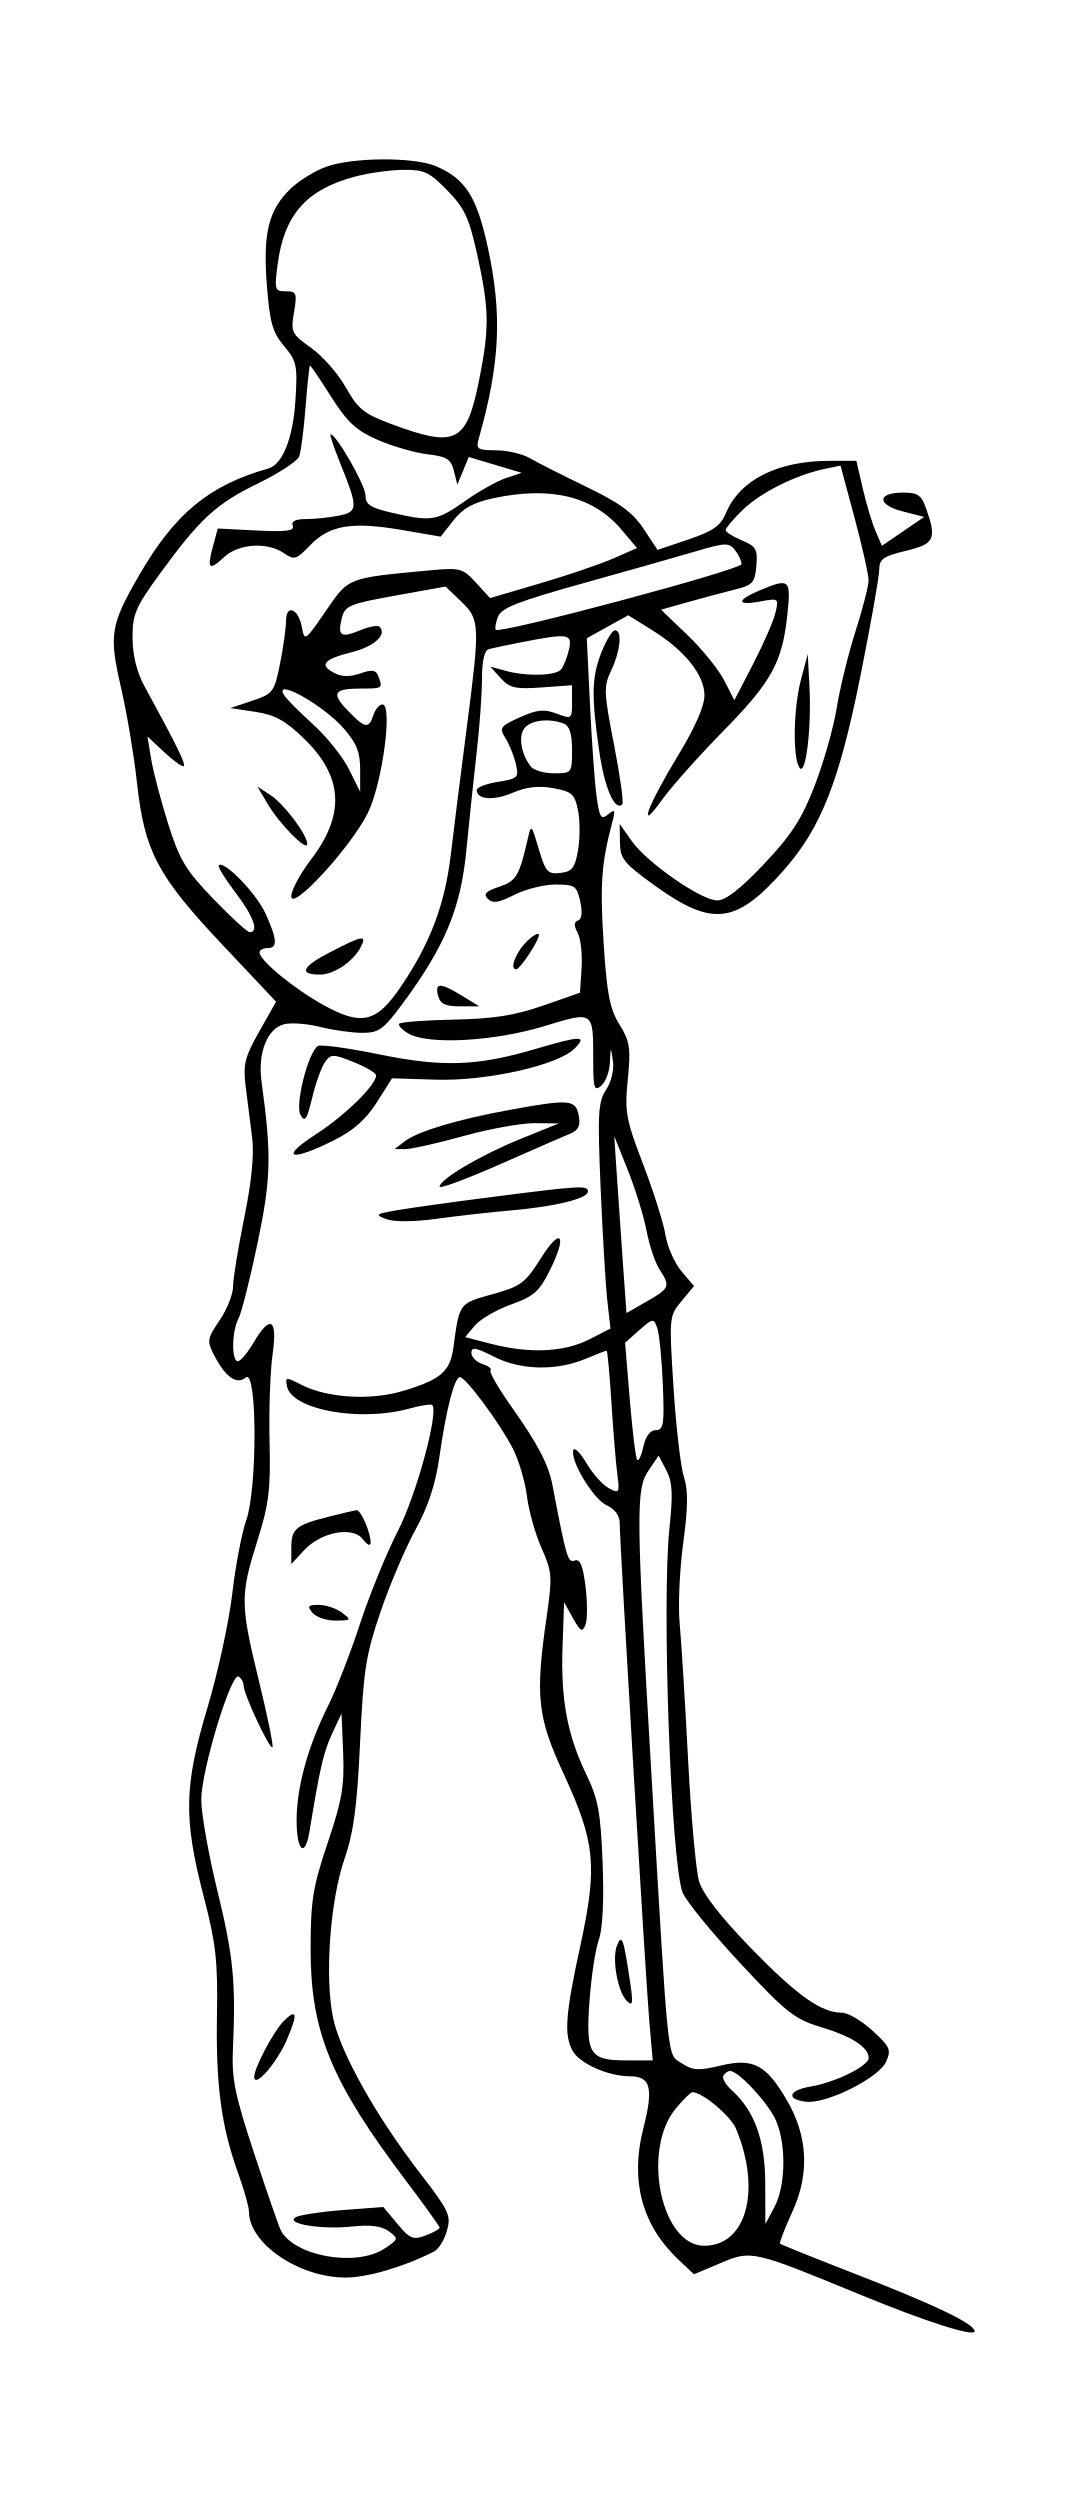
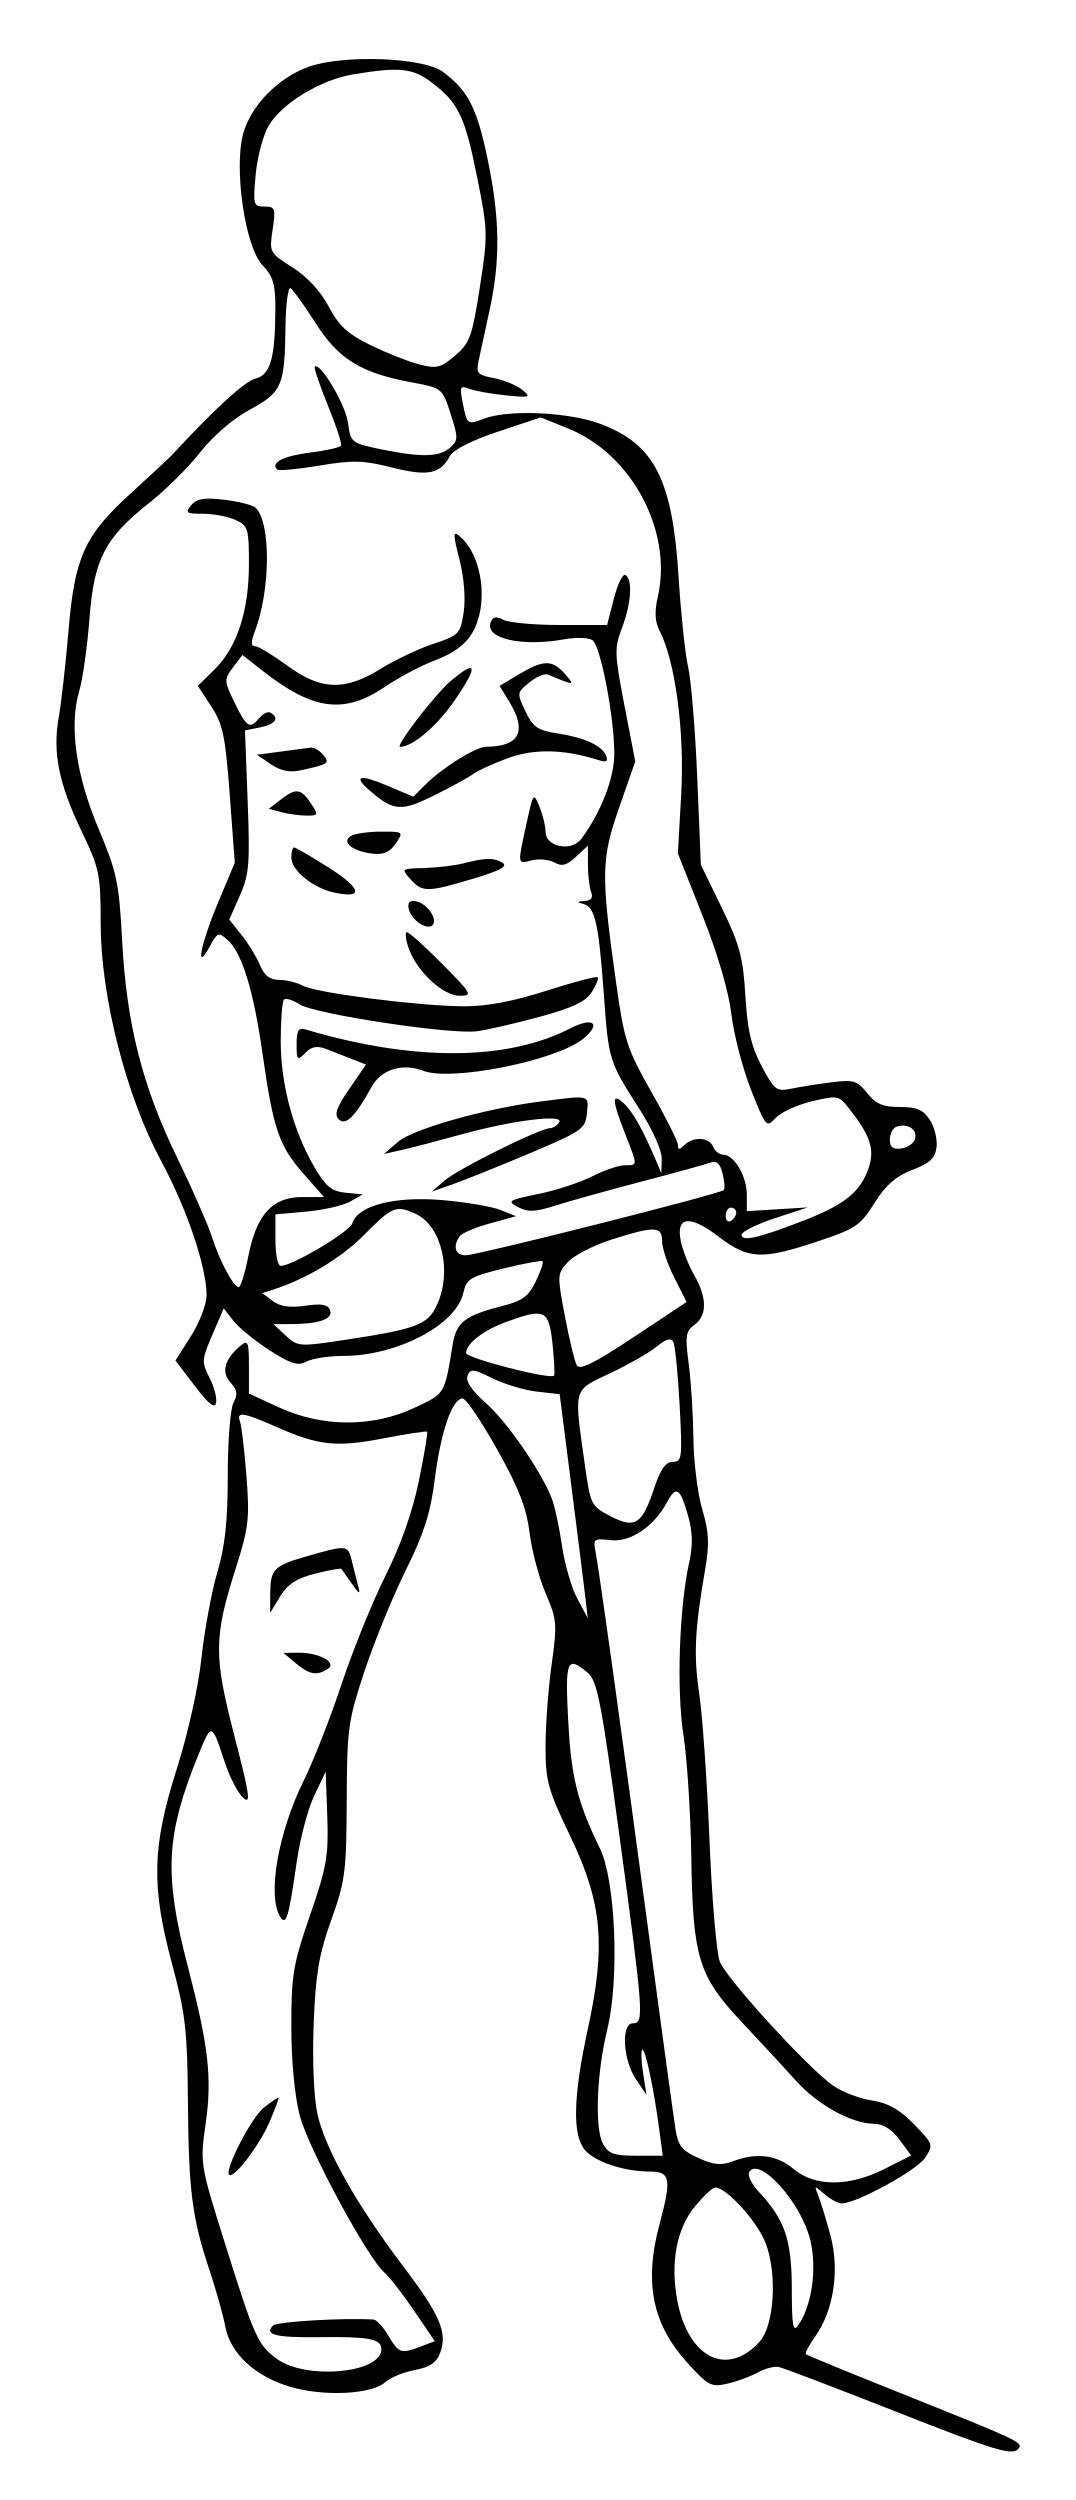
<svg xmlns="http://www.w3.org/2000/svg" viewBox="161 40 203 472">
-   <path fill="currentColor" fill-rule="evenodd" d="M222.637 71.465c-2.124.757-5.151 2.612-6.727 4.121-4.203 4.027-5.285 8.376-4.529 18.21.546 7.097 1.067 8.947 3.252 11.544 2.402 2.855 2.566 3.65 2.139 10.317-.453 7.058-2.433 12.04-5.08 12.787-11.201 3.158-17.669 8.487-24.379 20.085-5.488 9.488-5.777 11.281-3.447 21.378 1.09 4.726 2.438 12.765 2.995 17.865 1.413 12.941 3.841 17.553 16.076 30.539l10.186 10.81-3.172 5.619c-2.759 4.89-3.092 6.245-2.561 10.44l1.218 9.622c.4 3.157-.114 8.344-1.5 15.14-1.159 5.685-2.108 11.519-2.108 12.965s-1.139 4.304-2.53 6.352c-2.355 3.465-2.429 3.92-1.066 6.555 2.18 4.216 4.275 5.697 6.015 4.253 2.141-1.777 2.192 20.949.061 26.99-.845 2.396-2.033 8.651-2.64 13.9-.606 5.248-2.72 14.943-4.696 21.543-4.394 14.672-4.515 20.802-.7 35.5 2.33 8.979 2.695 12.238 2.518 22.5-.227 13.15.819 20.975 3.974 29.725 1.135 3.149 2.064 6.434 2.064 7.3 0 6.047 9.408 12.475 18.261 12.475 4.155 0 11.164-2.069 16.731-4.939.821-.423 1.897-2.177 2.39-3.897.824-2.872.409-3.759-5.097-10.895-8.279-10.731-15.008-22.732-16.382-29.219-1.627-7.681-.607-22.105 2.125-30.05 1.74-5.058 2.395-9.939 2.955-22 .635-13.654 1.095-16.597 3.864-24.707 1.729-5.064 4.7-12.039 6.602-15.5 2.413-4.393 3.779-8.557 4.523-13.793 1.276-8.971 2.828-15 3.863-15 1.089 0 7.614 8.811 9.997 13.5 1.118 2.2 2.314 6.25 2.658 9s1.586 7.159 2.761 9.798c1.995 4.481 2.057 5.344.942 13.052-2.161 14.95-1.734 18.856 3.237 29.587 5.962 12.869 6.401 17.394 3.141 32.393-2.827 13.01-3.112 16.791-1.491 19.82 1.295 2.42 6.717 4.85 10.82 4.85 3.963 0 4.523 2.187 2.543 9.917-2.485 9.7-.26 18.13 6.474 24.528l3.099 2.945 5.034-2.127c5.822-2.459 5.979-2.423 26.45 6.007 12.342 5.083 21.5 8.005 21.5 6.86 0-1.367-7.234-4.855-21.96-10.588-7.954-3.096-14.598-5.766-14.765-5.933-.167-.168.885-2.901 2.338-6.075 3.279-7.163 2.912-14.256-1.092-21.089-3.894-6.645-6.352-7.925-12.418-6.47-4.198 1.007-5.294.946-7.371-.415-2.814-1.844-2.458 1.548-5.772-55.06-2.869-49.019-2.91-53.336-.536-56.841l1.925-2.841 1.454 2.775c1.153 2.2 1.276 4.446.596 10.841-1.497 14.078.284 63.354 2.49 68.904.621 1.561 5.491 7.529 10.823 13.263 8.674 9.328 10.277 10.601 15.241 12.102 5.888 1.78 9.047 3.818 9.047 5.838 0 1.526-6.305 4.626-11 5.409-4.14.691-4.632 2.419-.815 2.86 3.843.444 13.705-4.474 15.096-7.528 1.033-2.267.789-2.83-2.555-5.894-2.033-1.863-4.626-3.388-5.761-3.388-3.926 0-8.5-3.248-17.197-12.211-5.773-5.95-9.093-10.235-9.796-12.644-.585-2.005-1.518-12.42-2.073-23.145-.556-10.725-1.267-22.2-1.58-25.5s-.013-10.116.668-15.146c.916-6.775.952-10.015.136-12.5-.605-1.845-1.488-9.429-1.962-16.854-.85-13.324-.831-13.537 1.501-16.341l2.362-2.841-2.369-2.816c-1.303-1.549-2.657-4.616-3.009-6.815s-2.247-8.203-4.213-13.343c-3.271-8.554-3.516-9.912-2.904-16.066.588-5.909.397-7.161-1.573-10.35-1.827-2.956-2.381-5.802-2.992-15.378-.701-10.981-.416-15.079 1.57-22.55.697-2.62.604-2.84-.731-1.741-1.323 1.089-1.615.627-2.171-3.426-.353-2.577-.912-10.343-1.242-17.259l-.601-12.574 3.913-2.169 3.913-2.169 4.509 2.807c6.18 3.846 9.876 8.46 9.876 12.328 0 2-1.777 6.065-4.885 11.173-5.914 9.722-7.927 15.232-3.116 8.53 1.777-2.475 6.985-8.325 11.575-13 9.126-9.296 11.139-12.963 12.084-22.006.697-6.661.431-6.894-5.19-4.545-4.479 1.871-4.446 2.957.064 2.111 3.462-.649 3.519-.607 2.872 2.139-.363 1.54-2.257 5.884-4.209 9.652l-3.548 6.85-1.928-3.757c-1.06-2.066-4.174-5.911-6.92-8.544l-4.994-4.787 5.348-1.509c2.941-.829 6.922-1.893 8.847-2.364 3.092-.756 3.535-1.269 3.802-4.405s-.053-3.696-2.75-4.814c-1.679-.695-3.052-1.571-3.052-1.946 0-.376 1.462-2.098 3.25-3.828 3.367-3.257 9.972-6.568 15.345-7.691l3.096-.647 2.654 9.879c1.46 5.433 2.649 10.741 2.642 11.795s-1.12 5.384-2.473 9.622c-1.354 4.238-2.942 10.713-3.529 14.39-.588 3.677-2.449 10.266-4.137 14.644-2.46 6.378-4.362 9.329-9.58 14.86-4.438 4.705-7.253 6.901-8.845 6.901-3.029 0-13.281-7.126-16.173-11.242l-2.25-3.202.046 3.472c.041 3.112.728 3.963 6.618 8.199 10.864 7.814 15.333 7.263 24.374-3.007 6.965-7.914 10.413-16.661 14.394-36.517 1.962-9.789 3.568-18.857 3.568-20.151 0-1.996.757-2.534 5-3.552 5.434-1.304 5.875-2.191 3.902-7.851-.934-2.679-1.593-3.149-4.416-3.149-4.906 0-4.962 2.3-.086 3.547l4.092 1.047-3.996 2.725-3.996 2.725-1.195-2.772c-.658-1.525-1.742-5.135-2.41-8.022l-1.213-5.25-5.091.006c-9.823.01-16.953 3.625-19.558 9.915-.975 2.354-2.421 3.364-7.057 4.93l-5.83 1.968-2.637-3.984c-2.03-3.069-4.52-4.894-10.823-7.937-4.502-2.174-9.311-4.608-10.686-5.41s-4.24-1.465-6.367-1.473c-3.529-.014-3.811-.211-3.23-2.265 4.02-14.216 4.447-23.46 1.673-36.155-2.082-9.529-4.217-12.848-9.794-15.224-4.102-1.748-15.625-1.696-20.645.094m5.302 1.9c-9.124 2.46-13.279 7.178-14.513 16.479-.645 4.863-.558 5.156 1.533 5.156 2.028 0 2.16.337 1.549 3.953-.634 3.753-.47 4.093 3.259 6.748 2.159 1.537 5.097 4.893 6.529 7.456 2.231 3.997 3.425 4.969 8.377 6.822 12.423 4.648 14.388 3.689 16.777-8.187 1.973-9.813 1.925-13.373-.325-23.597-1.555-7.068-2.401-8.893-5.679-12.25-3.403-3.486-4.381-3.937-8.399-3.878-2.501.038-6.6.621-9.108 1.298m-9.244 43.431c-.33 4.287-.877 8.516-1.215 9.397-.338.88-3.847 3.172-7.797 5.092-7.877 3.828-11.001 6.714-18.614 17.194-4.514 6.214-5.066 7.528-5.041 12 .018 3.258.808 6.448 2.25 9.086 5.996 10.97 7.82 14.67 7.426 15.064-.236.236-1.879-.924-3.651-2.58l-3.222-3.009.698 4.23c.384 2.326 1.819 7.806 3.19 12.177 2.154 6.866 3.314 8.802 8.545 14.25 3.329 3.466 6.432 6.303 6.895 6.303 1.794 0 .69-3.045-2.727-7.522-1.963-2.571-3.37-4.874-3.126-5.117.987-.987 7.099 5.322 8.814 9.098 2.245 4.941 2.338 6.541.38 6.541-.825 0-1.5.362-1.5.804 0 1.531 6.526 6.891 12.184 10.008 7.128 3.926 9.915 3.241 14.53-3.574 5.516-8.146 8.282-15.475 9.398-24.9.575-4.861 1.91-15.49 2.967-23.62 2.576-19.825 2.537-20.753-1.018-24.16l-2.94-2.816-9.471 1.705c-8.685 1.564-9.525 1.917-10.109 4.247-.849 3.383-.195 3.819 3.459 2.306 1.685-.698 3.33-1.003 3.656-.678 1.466 1.466-.962 3.726-5.132 4.776-5.409 1.362-6.33 2.4-3.481 3.925 1.455.779 2.974.818 4.951.129 2.263-.789 2.972-.684 3.429.509.884 2.303.834 2.339-3.256 2.339-5.177 0-5.684.851-2.494 4.181 3.207 3.347 3.983 3.479 4.827.819.349-1.1 1.117-2 1.705-2 1.991 0-.031 14.998-2.764 20.5-3.217 6.475-14.441 18.688-14.441 15.713 0-1.133 1.655-4.228 3.679-6.879 6.528-8.553 6.135-15.674-1.264-22.865-3.518-3.419-5.498-4.51-9.199-5.071l-4.716-.715 4.12-1.382c3.936-1.319 4.17-1.632 5.25-7.008.621-3.095 1.13-6.714 1.13-8.043 0-3.294 2.36-2.362 3 1.185.487 2.695.608 2.612 4.508-3.07 4.395-6.403 3.919-6.219 19.854-7.699 5.513-.512 6.019-.372 8.51 2.355l2.649 2.9 9.489-2.795c5.22-1.537 11.463-3.663 13.873-4.725l4.384-1.93-2.842-3.378c-5.384-6.398-13.374-8.37-24.367-6.012-3.698.793-5.681 1.9-7.448 4.159l-2.409 3.077-7.516-1.285c-9.284-1.588-13.513-.864-17.154 2.936-2.585 2.698-2.993 2.822-4.898 1.488-3.108-2.177-8.606-1.83-11.315.715-2.851 2.678-3.272 2.274-2.111-2.027l.905-3.357 7.322.37c5.602.283 7.208.073 6.837-.894q-.488-1.264 2.497-1.263c1.64 0 4.428-.289 6.196-.643 3.676-.735 3.689-1.452.189-10.107-1.168-2.888-1.948-5.25-1.733-5.25 1.072 0 6.58 9.627 6.58 11.5 0 1.772.906 2.366 5.076 3.328 7.357 1.698 8.416 1.528 13.672-2.196 2.613-1.852 6.102-3.816 7.752-4.365l3-.998-5-1.492-5-1.493-1.077 2.608-1.076 2.608-.66-2.618c-.553-2.199-1.343-2.697-4.923-3.107-2.345-.268-6.55-1.475-9.344-2.681-4.143-1.789-5.778-3.291-8.87-8.144-2.085-3.272-3.895-5.95-4.022-5.95s-.502 3.508-.833 7.796m73.805 27.255c-3.3.978-12.909 3.702-21.352 6.053-12.341 3.437-15.506 4.68-16.134 6.336-.429 1.133-.615 2.24-.413 2.461.782.852 46.399-11.339 46.399-12.4 0-.615-.562-1.818-1.25-2.673-1.127-1.403-1.838-1.381-7.25.223m-17.891 18.969c-1.902 4.753-1.993 8.218-.492 18.689 1.008 7.032 2.956 11.551 4.369 10.138.294-.294-.408-5.358-1.56-11.254-1.943-9.949-1.98-10.959-.51-14.057 1.737-3.661 2.093-7.536.693-7.536-.491 0-1.616 1.809-2.5 4.02m-15.109-1.775c-2.75.533-5.562 1.132-6.25 1.331-.792.229-1.25 2.254-1.25 5.529 0 2.843-.445 9.044-.988 13.782a1299 1299 0 0 0-1.959 18.613c-1.07 11.03-4.024 18.131-12.073 29.028-3.569 4.83-4.457 5.472-7.569 5.472-1.939 0-5.515-.501-7.948-1.114-2.432-.612-5.499-.843-6.816-.512-3.194.801-5.019 5.434-4.271 10.844 1.916 13.866 1.806 18.281-.763 30.557-1.413 6.751-3.029 13.134-3.591 14.184-1.263 2.359-1.348 8.041-.121 8.041.496 0 1.831-1.575 2.966-3.5 3.197-5.418 4.564-4.562 3.593 2.25-.451 3.163-.706 10.545-.567 16.405.217 9.119-.117 11.83-2.32 18.802-3.24 10.257-3.218 11.941.348 26.559 1.607 6.587 2.741 12.155 2.521 12.375-.504.504-5.419-9.974-5.432-11.582-.006-.655-.435-1.454-.955-1.775-1.406-.869-7.055 17.748-7.055 23.253 0 2.62 1.374 10.377 3.054 17.238 3.015 12.313 3.493 17.231 2.917 29.975-.246 5.453.397 8.594 3.992 19.5 2.357 7.15 4.615 13.675 5.017 14.5 2.408 4.941 14.193 7.082 19.575 3.556 2.702-1.77 2.73-1.876.868-3.275-1.348-1.013-3.419-1.286-6.923-.911-5.758.616-12.699-.511-10.711-1.74.703-.434 4.721-1.05 8.93-1.368l7.653-.579 2.664 3.191c2.356 2.823 2.969 3.074 5.314 2.183 1.457-.554 2.65-1.214 2.65-1.467s-2.828-4.201-6.285-8.775c-14.204-18.791-18.082-28.193-18.073-43.815.006-9.171.414-11.713 3.229-20.079 2.705-8.039 3.174-10.772 2.915-17l-.308-7.421-1.789 3.838c-1.593 3.416-2.328 6.602-4.251 18.412-.836 5.141-2.438 3.782-2.438-2.068 0-6.245 2.137-14.005 5.972-21.682 1.511-3.025 4.222-10 6.025-15.5s5.019-13.375 7.148-17.5c3.435-6.655 7.737-22.451 6.461-23.727-.23-.23-2.148.062-4.262.649-9.417 2.614-22.339.249-23.178-4.243-.319-1.707-.153-1.723 2.661-.268 4.905 2.536 13.108 3.048 19.26 1.2 7.18-2.156 8.903-3.65 9.523-8.255 1.127-8.371 1.039-8.25 7.352-10.005 5.385-1.497 6.214-2.11 9.124-6.749 3.823-6.094 5.085-4.532 1.757 2.175-2.01 4.049-3.054 4.975-7.343 6.508-2.75.983-5.829 2.772-6.842 3.976l-1.843 2.189 4.843 1.256c7.255 1.881 13.821 1.601 18.509-.791l4.088-2.086-.584-5.164c-.321-2.841-.891-12.397-1.267-21.237-.605-14.222-.487-16.372 1.029-18.685.989-1.509 1.534-3.803 1.289-5.428-.42-2.8-.423-2.799-.572.313-.083 1.72-.825 3.687-1.65 4.372-1.305 1.083-1.5.46-1.5-4.796 0-9.439.162-9.326-9.306-6.447-9.393 2.856-21.768 3.537-25.53 1.405-1.284-.728-2.078-1.581-1.764-1.896.315-.314 4.966-.659 10.336-.765 7.399-.147 11.46-.785 16.764-2.634l7-2.44.303-4.68c.167-2.573-.167-5.558-.742-6.632-.744-1.391-.723-2.061.072-2.326.717-.239.865-1.523.413-3.581-.649-2.952-1.021-3.208-4.665-3.208-2.179 0-5.677.876-7.775 1.946-2.93 1.495-4.088 1.672-4.994.766s-.418-1.435 2.104-2.283c3.25-1.091 3.821-2.036 5.396-8.929.677-2.965.702-2.944 2.111 1.809 1.284 4.328 1.692 4.778 4.079 4.5 2.245-.261 2.759-.933 3.34-4.361.377-2.229.37-5.599-.017-7.49-.622-3.042-1.158-3.519-4.664-4.152-2.756-.498-5.085-.235-7.657.867-3.605 1.543-6.804 1.302-6.804-.514 0-.497 1.807-1.192 4.015-1.545 3.766-.603 3.976-.813 3.381-3.378-.348-1.505-1.229-3.692-1.956-4.861-1.228-1.973-1.036-2.253 2.7-3.938 3.253-1.467 4.581-1.603 6.941-.712 2.85 1.075 2.919 1.025 2.919-2.126v-3.227l-5.752.416c-4.945.358-6.03.111-7.723-1.761l-1.971-2.177 2.973.818c3.855 1.06 9.294.932 10.37-.244.465-.508 1.136-2.162 1.493-3.674.737-3.129.069-3.242-8.89-1.505m52.75 6.948c-1.446 5.429-1.627 14.664-.327 16.717 1.186 1.874 2.326-7.386 1.898-15.41l-.321-6zm-97.612 3.057c.416.688 2.87 3.161 5.453 5.498 2.584 2.336 5.645 6.161 6.803 8.5l2.104 4.252.001-4.215c.001-3.305-.681-4.992-3.154-7.809-3.89-4.431-13.274-9.644-11.207-6.226m45.402 6.202c-1.233 1.485-.657 4.97 1.205 7.298.55.688 2.52 1.25 4.377 1.25 3.325 0 3.378-.069 3.378-4.393 0-3.083-.472-4.574-1.582-5-2.738-1.051-6.127-.662-7.378.845m-48.499 14.343c2.244 3.805 7.459 9.077 7.459 7.54 0-1.75-4.356-7.536-6.951-9.233l-2.451-1.602zm48.56 26.327c-1.861 1.997-2.846 4.878-1.669 4.878.83 0 4.782-6.12 4.278-6.624-.28-.279-1.454.506-2.609 1.746m-36.895 1.714c-5.238 2.713-5.852 4.164-1.762 4.164 2.561 0 6.165-2.401 7.583-5.051 1.358-2.537.553-2.414-5.821.887M243.71 228c.402 1.538 1.362 1.999 4.157 1.996l3.633-.003-3.274-1.997c-4.13-2.518-5.175-2.517-4.516.004M262 238.071c-10.901 3.218-17.461 3.441-29.379 1-5.851-1.198-11.066-1.914-11.589-1.591-1.843 1.139-4.369 11.095-3.3 13.006.83 1.483 1.21.923 2.215-3.266.668-2.782 1.759-5.803 2.425-6.714 1.127-1.541 1.504-1.539 5.42.027 2.314.926 4.208 2.051 4.208 2.499 0 1.84-5.845 7.557-11.39 11.142-6.94 4.485-4.832 5.236 3.309 1.179 3.789-1.888 6.141-3.954 8.204-7.208l2.893-4.562 8.242.259c9.606.302 23.051-2.706 26.208-5.863 2.5-2.5 1.266-2.485-7.466.092m-4.785 11.476c-9.708 1.774-17.269 4.028-19.715 5.877l-2 1.512 2 .02c1.1.01 6.047-1.1 10.993-2.468 4.946-1.369 11.021-2.465 13.5-2.436l4.507.052-7.261 2.941c-7.47 3.026-15.239 7.617-15.239 9.006 0 .432 5.063-1.444 11.25-4.169s12.207-5.353 13.376-5.84c1.614-.673 2.008-1.507 1.634-3.464-.574-3-1.754-3.094-13.045-1.031M277.467 262c.273 4.125.793 11.64 1.155 16.699l.657 9.2 3.853-2.2c4.325-2.469 4.473-2.845 2.378-6.043-.819-1.25-1.914-4.513-2.433-7.25s-2.106-7.887-3.526-11.442l-2.581-6.464zM254 265.974c-7.425.95-15.525 2.079-18 2.509-4.124.717-4.296.858-2.057 1.689 1.481.55 5.221.524 9.5-.066 3.881-.534 10.207-1.246 14.057-1.58 8.351-.726 14.5-2.238 14.5-3.565 0-1.196-1.297-1.123-18 1.013m27.694 25.164-2.678 2.362.895 10.82c.493 5.951 1.121 11.046 1.397 11.321s.805-.88 1.176-2.569c.425-1.934 1.294-3.072 2.345-3.072 1.461 0 1.626-1.095 1.31-8.714-.199-4.793-.678-9.568-1.064-10.612-.669-1.81-.828-1.788-3.381.464M250 295.412c0 .799.934 1.75 2.075 2.112s1.835.9 1.54 1.194c-.294.295 1.415 3.291 3.799 6.659 5.165 7.296 7.147 11.082 7.916 15.123 2.602 13.666 2.888 14.63 4.191 14.13.986-.378 1.532.945 2.027 4.91.373 2.985.368 6.222-.012 7.194-.591 1.512-.931 1.335-2.363-1.234l-1.673-3-.293 8.386c-.348 9.982.894 16.663 4.482 24.114 2.252 4.675 2.715 7.184 3.087 16.723.276 7.078.01 12.434-.72 14.5-.638 1.803-1.427 6.976-1.754 11.498-.733 10.129-.026 11.279 6.938 11.279h4.995l-.637-7.25c-.688-7.824-5.598-90.42-5.598-94.162 0-1.438-.9-2.677-2.459-3.387-2.522-1.149-6.946-8.486-6.295-10.439.2-.599 1.315.524 2.479 2.496 1.164 1.973 3.06 4.092 4.214 4.71 1.991 1.065 2.074.927 1.606-2.673-.271-2.087-.772-8.182-1.112-13.545s-.748-9.75-.904-9.75-1.964.702-4.016 1.559c-5.515 2.304-12.265 2.139-17.263-.422-3.384-1.734-4.25-1.882-4.25-.725m-27 30.957c-6.137 1.542-7 2.262-7 5.836v3.087l2.391-2.58c3.249-3.506 9.207-4.621 11.129-2.083.779 1.029 1.431 1.338 1.448.686.052-1.935-1.856-6.325-2.693-6.196-.426.065-2.8.628-5.275 1.25m-3 18.131c.685.825 2.652 1.486 4.372 1.468 2.967-.03 3.028-.107 1.187-1.5-1.068-.807-3.035-1.468-4.373-1.468-2.047 0-2.235.237-1.186 1.5m57.493 62.794c-.998 2.418.11 8.737 1.834 10.461 1.192 1.192 1.265.55.506-4.43-1.135-7.445-1.436-8.222-2.34-6.031m-62.907 14.263c-1.937 1.937-5.586 8.834-5.586 10.558 0 2.254 4.242-2.575 6.155-7.007 2.106-4.879 1.92-6.04-.569-3.551m82.997 10.309c-.295.477.401 1.714 1.547 2.75 4.341 3.926 6.322 9.415 6.347 17.584l.023 7.701 1.708-3.201c2.113-3.959 2.272-11.616.336-16.248-1.353-3.238-7.077-9.452-8.708-9.452-.395 0-.959.39-1.253.866m-8.934 6.139c-6.58 7.82-2.872 25.995 5.303 25.995 7.975 0 10.827-10.463 6.017-22.076-1.008-2.432-6.359-6.924-8.248-6.924-.299 0-1.681 1.352-3.072 3.005" />
+   <path fill="currentColor" fill-rule="evenodd" d="M219.175 52.641c-5.715 2.082-10.814 7.323-12.261 12.602-1.803 6.574.371 21.401 3.637 24.811 1.99 2.076 2.447 3.576 2.438 8.001-.019 9.523-.911 12.708-3.756 13.423-2.042.512-7.612 5.614-15.906 14.568-.455.491-3.837 3.632-7.515 6.981-8.904 8.103-10.699 12.054-11.891 26.167-.525 6.218-1.353 13.556-1.841 16.306-1.17 6.604.012 12.442 4.352 21.498 3.355 7.002 3.569 8.043 3.577 17.474.013 13.691 4.838 32.566 11.453 44.8 4.793 8.864 8.538 19.952 8.538 25.279 0 1.682-1.322 5.142-2.938 7.69l-2.938 4.633 3.674 4.813c2.644 3.462 3.766 4.34 3.999 3.13.178-.926-.39-3.064-1.263-4.752-1.488-2.877-1.453-3.382.556-8.053l2.144-4.984 1.864 2.37c1.025 1.303 4.096 3.801 6.824 5.552 4.036 2.59 5.332 2.984 6.954 2.117 1.096-.587 4.201-1.067 6.899-1.067 10.213 0 21.378-5.866 22.71-11.932.573-2.61 1.291-3.043 7.621-4.594 3.844-.942 7.148-1.546 7.343-1.343s-.388 1.918-1.297 3.811c-1.334 2.78-2.519 3.662-6.158 4.584-7.164 1.816-8.841 3.091-9.518 7.236-1.57 9.614-1.381 9.303-7.328 12.077-7.85 3.663-17.303 3.63-25.398-.088L208 303.11v-5.177c0-4.57-.183-5.026-1.555-3.888-3.047 2.53-3.733 4.98-1.945 6.955 1.292 1.428 1.421 2.28.58 3.851-.596 1.113-1.08 7.243-1.08 13.678 0 8.674-.504 13.365-1.967 18.316-1.082 3.66-2.428 10.93-2.991 16.155-.6 5.569-2.534 14.258-4.674 21-4.679 14.738-4.844 22.083-.831 37 2.466 9.165 2.839 12.407 2.939 25.5.13 17.127.769 22.185 4.04 32 1.283 3.85 2.641 8.682 3.017 10.738.934 5.099 5.662 9.472 12.338 11.413 6.387 1.857 15.293 1.409 17.864-.897.971-.872 3.485-1.904 5.587-2.294 2.777-.516 4.077-1.378 4.752-3.154 1.469-3.864.06-7.188-6.991-16.49-8.768-11.567-14.768-22.248-16.17-28.787-.673-3.139-.96-10.144-.692-16.94.372-9.463.981-13.057 3.32-19.589 2.637-7.367 2.868-9.146 2.919-22.5.052-13.654.248-15.083 3.364-24.5 1.82-5.5 5.316-14.05 7.768-19 3.516-7.096 4.687-10.798 5.538-17.5 1.123-8.848 3.284-15.027 5.234-14.963.625.021 3.549 4.349 6.498 9.619 4.107 7.339 5.54 11.023 6.125 15.737.42 3.385 1.784 8.529 3.033 11.431 2.13 4.952 2.199 5.779 1.123 13.476-.63 4.51-1.145 11.455-1.144 15.433.001 6.559.438 8.142 4.692 17 6.024 12.545 6.742 20.489 3.285 36.378-2.794 12.837-2.944 20.162-.469 22.897 2.02 2.231 7.384 3.978 12.243 3.986 3.837.007 4.072 1.354 1.75 10.006-2.913 10.854-1.359 18.716 5.125 25.928 4.038 4.491 4.622 4.806 7.647 4.123 1.801-.406 4.389-1.353 5.752-2.104s3.151-1.232 3.976-1.069 10.53 3.859 21.566 8.21c19.884 7.841 22.823 8.71 23.844 7.058.648-1.048-.563-1.607-22.41-10.335-9.625-3.846-17.662-7.151-17.859-7.344s.611-1.714 1.796-3.379c3.477-4.882 4.618-12.547 2.844-19.088-.821-3.025-1.859-6.4-2.307-7.5-.782-1.923-.736-1.933 1.185-.25 1.099.963 2.574 1.75 3.277 1.75 2.76 0 14.185-6.256 15.729-8.612 1.592-2.429 1.535-2.599-2.123-6.345-2.76-2.826-4.879-4.016-7.98-4.481-2.323-.349-5.628-1.63-7.345-2.848-4.765-3.379-20.025-20.094-21.309-23.341-.625-1.58-1.504-11.873-1.953-22.873-.448-11-1.311-23.375-1.917-27.5-1.103-7.511-.889-12.203 1.078-23.597.854-4.945.753-7.104-.532-11.431-.871-2.934-1.622-8.966-1.668-13.404-.047-4.437-.446-10.768-.886-14.068-.705-5.276-.574-6.166 1.084-7.372 2.406-1.75 2.4-5.12-.017-9.321-1.047-1.819-2.195-4.712-2.552-6.43-.989-4.765 1.647-5.085 7.166-.871 5.574 4.255 8.133 4.376 18.63.881 7.189-2.395 8.091-3.002 10.757-7.25 2.139-3.408 4.037-5.068 7.157-6.264 3.351-1.284 4.313-2.193 4.568-4.315.177-1.478-.396-3.783-1.273-5.123-1.26-1.922-2.456-2.435-5.679-2.435-3.214 0-4.522-.558-6.144-2.62-1.841-2.34-2.549-2.559-6.644-2.051-2.52.313-5.953.854-7.628 1.204-2.841.593-3.219.311-5.63-4.199-1.993-3.728-2.702-6.778-3.097-13.334-.438-7.269-1.084-9.674-4.459-16.613l-3.946-8.113-.682-16.387c-.375-9.013-1.146-18.412-1.713-20.887-.566-2.475-1.379-10.125-1.806-17-1.147-18.494-4.548-25.145-14.824-28.99-5.914-2.212-17.292-2.723-21.872-.982-3.225 1.226-3.225 1.226-4.074-3.019-.601-3.004-.475-3.269 1.239-2.606 1.05.407 4.159.963 6.909 1.238 4.647.463 4.864.388 3.076-1.059-1.058-.856-3.465-1.846-5.349-2.199-3.068-.576-3.367-.916-2.864-3.263.309-1.441 1.246-5.77 2.082-9.62 2.05-9.437 1.937-17.37-.404-28.555-2.017-9.634-3.654-12.819-8.424-16.383-3.677-2.748-18.912-3.3-25.442-.921m8.447 1.412c-6.143 1.03-13.451 5.49-15.919 9.715-1.041 1.784-2.138 5.941-2.437 9.238-.515 5.674-.426 5.994 1.656 5.994 2.03 0 2.15.337 1.548 4.351-.644 4.295-.596 4.385 3.752 7.136 2.781 1.76 5.302 4.487 6.841 7.4 1.935 3.662 3.571 5.167 7.937 7.299 3.025 1.477 7.158 3.109 9.185 3.627 3.264.834 4.035.641 6.751-1.686 2.774-2.377 3.217-3.605 4.661-12.912 1.538-9.924 1.52-10.656-.527-20.824-2.31-11.481-3.502-13.957-8.578-17.829-3.557-2.714-6.129-2.974-14.87-1.509M214.9 101.691c-.143 11.195-.646 12.364-6.732 15.647-3.132 1.69-6.903 4.928-9.318 8-2.232 2.839-6.481 7.078-9.444 9.419-8.634 6.823-10.635 10.658-11.517 22.067-.411 5.322-1.282 11.476-1.935 13.676-1.934 6.52-.621 15.835 3.666 26 3.445 8.167 3.855 10.111 4.434 21 .84 15.809 3.779 27.441 10.358 41 2.935 6.05 5.901 12.8 6.591 15 1.408 4.488 4.089 9.5 5.083 9.5.359 0 1.175-2.648 1.811-5.884 1.537-7.811 4.552-11.116 10.14-11.116h4.133l-3.909-4.441c-4.58-5.203-5.679-8.428-7.686-22.567-1.698-11.958-3.858-19.033-6.558-21.476-1.767-1.6-1.943-1.54-3.4 1.148-2.818 5.199-1.784-.312 1.547-8.248l3.164-7.538-.953-12.822c-.827-11.112-1.292-13.337-3.49-16.689l-2.536-3.867 3.198-3.151c4.217-4.156 6.453-11.039 6.453-19.867 0-6.703-.163-7.235-2.547-8.321-1.401-.639-4.156-1.161-6.122-1.161-3.177 0-3.427-.18-2.237-1.614 1.042-1.254 2.442-1.483 6.296-1.026 2.726.323 5.38 1.01 5.896 1.526 2.893 2.893 2.792 15.57-.186 23.364-.749 1.962-.738 2.75.041 2.75.6 0 3.32 1.636 6.045 3.636 6.403 4.701 10.889 4.859 17.7.626 2.664-1.657 7.132-3.771 9.927-4.7 4.864-1.615 5.111-1.874 5.727-5.98.388-2.59.074-6.529-.792-9.93-1.229-4.823-1.232-5.469-.026-4.468 4.433 3.679 5.635 13.078 2.359 18.451q-1.912 3.135-6.746 4.948c-2.659.997-7.023 3.299-9.697 5.115-7.632 5.183-13.568 4.406-23.002-3.009l-3.864-3.038-1.782 2.362c-1.719 2.279-1.707 2.515.313 6.675 2.292 4.715 2.842 5.047 4.688 2.823.68-.819 1.635-1.242 2.122-.941 1.693 1.046.872 2.183-1.988 2.755l-2.875.575.509 13.352c.452 11.848.285 13.86-1.484 17.858l-1.993 4.506 2.336 2.93c1.285 1.611 2.851 4.173 3.48 5.692.809 1.951 1.863 2.762 3.589 2.762 1.344 0 3.377.499 4.518 1.109 2.582 1.382 22.157 3.87 30.545 3.882 4.207.006 9.26-.959 15.456-2.952 5.063-1.628 9.399-2.767 9.636-2.531.236.236-.28 1.512-1.147 2.835-1.173 1.79-3.704 2.982-9.886 4.654-4.57 1.237-9.884 2.455-11.809 2.707-4.952.648-30.672-3.259-33.454-5.082-1.274-.835-2.593-1.241-2.931-.903s-.615 3.874-.615 7.859c0 8.138 2.365 16.957 6.389 23.823 2.136 3.644 3.223 4.531 5.866 4.786l3.245.313-2.384 1.357c-1.311.746-5.024 1.596-8.25 1.889l-5.866.532v4.861c0 2.673.443 4.861.985 4.861 2.23 0 13.011-6.413 13.53-8.047 1.063-3.349 7.95-5.135 16.893-4.381 4.45.375 9.427 1.214 11.058 1.864l2.966 1.183-4.966 1.366c-2.731.752-5.297 1.85-5.701 2.441-1.333 1.949-.796 3.574 1.183 3.574 2.155 0 47.964-11.578 48.692-12.307.252-.251.155-1.662-.215-3.135-.468-1.864-1.137-2.499-2.202-2.09-.842.323-6.749 1.953-13.127 3.623s-13.71 3.711-16.294 4.536c-3.792 1.21-5.14 1.263-6.991.272-2.129-1.14-1.857-1.316 3.809-2.472 3.357-.685 7.947-2.186 10.201-3.336S277.838 260 278.96 260c2.49 0 2.488.211.04-6-2.472-6.271-2.539-7.8-.25-5.718 1.652 1.504 3.659 5.054 6.056 10.718l1.059 2.5.067-2.719c.04-1.588-1.736-5.539-4.269-9.5-5.719-8.942-5.749-9.038-6.677-21.781-.964-13.223-1.653-16.251-3.831-16.829-1.378-.365-1.344-.458.202-.555 1.263-.079 1.663-.622 1.25-1.698-.334-.87-.607-3.198-.607-5.174v-3.593l-2.25 2.108c-1.741 1.632-2.662 1.877-4.072 1.084-1.003-.563-2.915-.749-4.25-.414-2.791.7-2.753.955-1.027-6.929 1.283-5.862 1.339-5.935 2.456-3.185.629 1.548 1.143 3.677 1.143 4.731 0 2.852 4.875 3.83 6.735 1.351 3.701-4.93 6.264-11.544 6.245-16.114-.029-7.102-2.603-20.425-4.139-21.428-.738-.482-3.141-.55-5.341-.151-8.023 1.455-15.029-.162-13.863-3.201.417-1.086 1.038-1.212 2.397-.485 1.009.54 5.829.982 10.711.982h8.877l1.282-5.002c.705-2.751 1.69-4.749 2.189-4.441 1.386.857 1.083 5.415-.663 9.986-1.457 3.817-1.424 4.861.468 14.665l2.037 10.555-3.045 8.731c-3.414 9.787-3.456 12.551-.514 33.442 1.477 10.494 2.022 12.161 6.617 20.242 2.754 4.843 5.007 9.35 5.007 10.014 0 .94.267.941 1.2.008 1.67-1.67 4.748-1.5 5.438.3.317.825 1.177 1.5 1.912 1.5 2.046 0 4.45 4.082 4.45 7.555v3.11l5.75-.352 5.75-.351-6.25 2.055c-3.437 1.131-6.25 2.538-6.25 3.128 0 1.349 3.459.539 12-2.807 7.61-2.982 10.533-5.394 12.028-9.924 1.153-3.492.264-6.099-3.852-11.298-1.805-2.281-2.108-2.332-6.949-1.17-2.784.667-5.849 2.084-6.811 3.147-1.696 1.874-1.835 1.714-4.619-5.33-1.579-3.995-3.248-10.413-3.708-14.263-.521-4.361-2.584-11.405-5.471-18.683l-4.634-11.683.635-11.317c.654-11.626-1.13-25.035-4.087-30.722-.893-1.718-.985-3.573-.322-6.5 2.788-12.309-4.917-26.809-16.812-31.637l-5.306-2.153-8.057 2.683c-4.89 1.629-8.454 3.427-9.069 4.575-1.845 3.448-4.165 3.915-10.951 2.206-5.452-1.373-7.414-1.424-13.773-.355-4.079.685-7.647 1.015-7.929.732-1.293-1.293 1.18-2.564 6.216-3.193 3.024-.378 5.66-.972 5.858-1.32s-.918-3.76-2.481-7.582-2.676-7.114-2.474-7.316c.978-.978 5.811 7.159 6.266 10.55.509 3.792.617 3.88 6.22 5.037 7.601 1.57 11.086 1.485 13.08-.32 1.525-1.381 1.532-1.883.079-6.368-1.577-4.869-1.578-4.87-7.423-5.959-9.566-1.782-13.73-4.359-18.08-11.188-2.116-3.321-4.235-6.278-4.71-6.571s-.909 2.98-.964 7.275m44.012 65.653-3.588 2.156 1.833 3c3.409 5.58 1.941 8.436-4.363 8.486-1.976.016-8.285 3.956-11.524 7.197l-2.229 2.231-5.021-2.121c-5.126-2.166-6.399-1.806-3.27.924 4.553 3.971 5.988 4.07 12.421.856 3.348-1.673 6.592-3.459 7.208-3.969s3.439-1.807 6.272-2.882c5.04-1.912 10.747-1.817 17.387.29 1.422.452 1.802.234 1.403-.806-.742-1.932-4.071-3.461-9.254-4.248-3.67-.557-4.562-1.177-5.984-4.158-1.637-3.433-1.622-3.542.728-5.445 1.319-1.069 2.887-1.741 3.484-1.495 5.196 2.145 5.229 2.143 3.18-.19-2.328-2.652-4.037-2.617-8.683.174m-12.76 1.181c-2.979 2.507-10.651 12.475-9.601 12.475 2.404 0 7.064-4.016 10.456-9.01 4.332-6.379 4.035-7.579-.855-3.465M214 181.9l-4.5.6 2.644 1.796c1.795 1.219 3.561 1.593 5.5 1.166 5.492-1.21 5.695-1.349 4.346-2.974-.679-.818-1.742-1.42-2.362-1.338zm.123 8.974-2.377 1.826 2.377.636c1.307.35 3.444.643 4.749.65 2.219.013 2.278-.128.914-2.181-1.951-2.939-2.856-3.088-5.663-.931m13.08 6.98c-1.803 1.143.384 2.888 4.16 3.321 2.058.235 3.259-.295 4.361-1.925 1.501-2.223 1.467-2.25-2.852-2.235-2.405.009-4.956.386-5.669.839M216 201.927c0 2.367 4.08 5.712 8.023 6.578 5.679 1.247 5.314-.71-.865-4.638-3.345-2.127-6.324-3.867-6.62-3.867s-.538.867-.538 1.927M248.5 203c-1.65.42-4.982.817-7.405.882-4.339.116-4.378.148-2.595 2.118 2.259 2.496 3.14 2.49 11.804-.091 5.003-1.49 6.615-2.347 5.608-2.984-1.613-1.022-3.165-1.006-7.412.075m-10.341 8.552c.411 2.088 3.441 4.182 4.508 3.115s-1.027-4.097-3.115-4.508c-1.197-.235-1.628.196-1.393 1.393m.002 7.48c1.518 4.354 6.475 8.968 9.635 8.968 2.489 0 2.299-.346-3.296-6-3.266-3.3-6.266-6-6.667-6s-.253 1.364.328 3.032m30.496 15.129c-11.945 6.163-29.583 6.241-49.907.222-1.416-.419-1.75.108-1.75 2.764 0 3.039.121 3.161 1.637 1.644 1.227-1.226 2.23-1.406 4-.714l4.915 1.918 2.551.995-3.161 4.595c-2.423 3.521-2.886 4.866-1.981 5.755 1.294 1.271 3.13-.544 6.162-6.09 1.834-3.356 5.83-4.604 9.826-3.069 5.278 2.028 25.039-1.921 30.094-6.015 3.603-2.917 1.997-4.267-2.386-2.005m-5.765 13.823c-10.371 1.335-23.998 5.203-26.746 7.591l-2.646 2.299 3.5-.795c1.925-.437 6.875-1.731 11-2.875 9.603-2.664 19.558-3.916 18.582-2.337-.385.623-1.17 1.133-1.744 1.133-1.87 0-17.271 7.638-19.838 9.838l-2.5 2.143 4-1.403c2.2-.772 8.725-3.398 14.5-5.835 9.943-4.196 10.517-4.599 10.813-7.587.349-3.507.73-3.414-8.921-2.172m67.358 4.747c-.687.239-1.25 1.329-1.25 2.422 0 1.485.565 1.906 2.24 1.667 1.232-.176 2.379-1.051 2.549-1.944.332-1.744-1.502-2.856-3.539-2.145m-100.557 20.466c-4.228 4.293-10.958 8.329-17.193 10.31l-2 .636 2 1.491c1.397 1.042 3.244 1.309 6.127.886 3.09-.453 4.265-.243 4.68.839.635 1.654-1.992 2.606-7.246 2.627l-3.438.014 2.312 2.154c2.221 2.069 2.632 2.106 10.439.93 14.218-2.141 16.313-2.905 18.061-6.587 3.019-6.363.998-15.067-4.03-17.358-3.631-1.655-4.402-1.332-9.712 4.058M298 269.559c0 .857.45 1.281 1 .941s1-1.041 1-1.559-.45-.941-1-.941-1 .702-1 1.559m-21.553 4.473c-3.329 1.056-7.011 2.943-8.181 4.194-2.083 2.225-2.096 2.446-.617 10.256.831 4.39 1.842 8.574 2.247 9.297.545.973 3.338-.413 10.736-5.328l9.999-6.643-2.316-4.574c-1.273-2.515-2.315-5.622-2.315-6.903 0-2.85-1.375-2.893-9.553-.299m-19.881 15.55c-4.318 1.581-7.566 4.098-7.566 5.861 0 .979 15.834 5.057 16.613 4.278.158-.158.022-2.86-.303-6.004-.666-6.451-1.432-6.813-8.744-4.135M285 294.229c-1.375 1.134-5.312 3.389-8.75 5.011-7.112 3.355-6.89 2.603-4.925 16.666 1.159 8.29 1.227 8.433 4.943 10.358 4.662 2.413 5.961 1.573 8.258-5.341 1.179-3.551 2.154-4.923 3.498-4.923 1.739 0 1.825-.723 1.287-10.75-.317-5.913-.854-11.275-1.194-11.917-.429-.81-1.38-.537-3.117.896m-35.733 5.517c-.393 1.025.796 2.794 3.467 5.157 3.996 3.536 10.447 12.866 12.437 17.99.557 1.434 1.423 5.444 1.924 8.91.502 3.467 1.803 7.967 2.892 10l1.981 3.697-.463-4c-.254-2.2-1.448-11.713-2.652-21.139l-2.19-17.139-4.284-.483c-2.355-.265-6.135-1.399-8.398-2.518-3.624-1.793-4.186-1.85-4.714-.475m-42.96 8.611c.286.746.835 5.374 1.219 10.283.629 8.05.434 9.758-1.995 17.393-4.178 13.135-4.207 16.498-.272 31.73 2.914 11.28 3.157 13.019 1.625 11.632-.991-.897-2.555-3.94-3.476-6.763-2.419-7.414-2.471-7.428-4.941-1.355-6.162 15.145-6.544 22.536-2.058 39.785 3.974 15.28 4.651 21.166 3.429 29.806-1.081 7.65-1.076 7.687 3.621 22.647 5.566 17.731 6.211 19.175 9.75 21.802 5.472 4.064 19.791 2.78 19.791-1.775 0-1.968-2.271-2.41-11.733-2.285-8.209.109-10.469-.465-8.7-2.212.733-.724 13.505-1.474 18.967-1.113.569.037 1.832 1.418 2.807 3.068 1.957 3.313 2.359 3.445 6.137 2.008l2.608-.991-3.938-5.799c-2.166-3.189-4.654-6.393-5.529-7.119-3.13-2.598-14.49-23.652-16.048-29.743-.947-3.704-1.571-10.39-1.571-16.832 0-9.642.347-11.691 3.543-20.947 3.148-9.114 3.51-11.198 3.246-18.668l-.296-8.409-2.16 4.5c-1.188 2.475-2.676 8.1-3.307 12.5-1.521 10.601-1.991 12.165-3.12 10.382-2.487-3.927-.411-15.893 4.473-25.775 1.836-3.714 5.041-11.895 7.122-18.18s5.801-15.467 8.266-20.406c2.919-5.846 5.124-12.11 6.321-17.953 1.012-4.936 1.712-9.102 1.556-9.257-.156-.156-3.852.407-8.214 1.25-8.91 1.724-12.269 1.369-20.183-2.13-6.277-2.776-7.677-2.993-6.94-1.074m80.623 15.274c-2.457 4.591-6.919 7.589-10.648 7.154-3.133-.366-3.321-.223-2.85 2.162.683 3.459 4.607 31.624 10.038 72.053 2.475 18.425 4.762 35.133 5.082 37.129.479 2.981 1.246 3.927 4.303 5.306 2.904 1.309 4.329 1.445 6.498.621 4.496-1.71 8.284-1.232 11.465 1.444 4.034 3.395 10.5 3.386 17.228-.023l4.979-2.524-2.2-2.976c-1.432-1.937-3.096-2.985-4.763-2.999-4.247-.036-10.63-3.534-14.711-8.062-2.118-2.349-6.694-7.297-10.169-10.994-8.358-8.893-9.364-12.165-9.667-31.422-.13-8.25-.801-18.6-1.492-23-1.314-8.376-.786-24.058 1.095-32.499.717-3.218.661-5.718-.195-8.776-1.495-5.338-2.259-5.835-3.993-2.594M219 333.801c-6.349 1.811-6.965 2.447-6.981 7.199l-.012 3.5 1.894-3.105c1.416-2.322 3.087-3.406 6.618-4.295 2.598-.655 4.819-1.057 4.934-.895s1.003 1.42 1.971 2.795c1.415 2.009 1.654 2.107 1.216.5-.3-1.1-.84-3.238-1.201-4.75-.739-3.098-.856-3.111-8.439-.949m-2.139 20.232c2.587 2.156 3.922 2.39 6.024 1.059 1.862-1.179-1.645-3.105-5.569-3.059l-2.816.034zm51.407 10.717c.548 10.694 1.746 15.529 6.007 24.25 2.95 6.037 3.701 24.712 1.375 34.172-2.004 8.149-2.399 18.673-.81 21.578 1.023 1.872 2.075 2.25 6.256 2.25h5.027l-.629-4.75c-1.023-7.742-2.595-15.25-3.193-15.25-.306 0-.264 1.913.095 4.25l.651 4.25-2.017-3c-2.439-3.627-2.786-10.5-.53-10.5 2.129 0 2.006-1.714-2.496-35-3.53-26.09-4.236-29.702-6.108-31.25-3.86-3.19-4.209-2.326-3.628 9m-57.494 73.213c-2.3 1.81-7.421 11.723-6.521 12.624.853.852 5.626-5.348 7.574-9.837 1.133-2.613 1.922-4.75 1.752-4.75s-1.432.883-2.805 1.963m91.677 12.116c-.368.596.453 2.284 1.826 3.752 4.912 5.255 6.205 9.058 6.214 18.285.007 6.97.237 8.289 1.205 6.908 2.591-3.7 3.584-10.687 2.287-16.094-1.694-7.062-9.638-15.915-11.532-12.851m-10.261 6.506c-3.439 4.173-4.653 10.613-3.332 17.683 2.042 10.929 9.433 14.634 15.581 7.809 2.751-3.054 3.336-12.759 1.119-18.565-1.549-4.055-7.397-10.512-9.52-10.512-.491 0-2.222 1.613-3.848 3.585" />
</svg>
